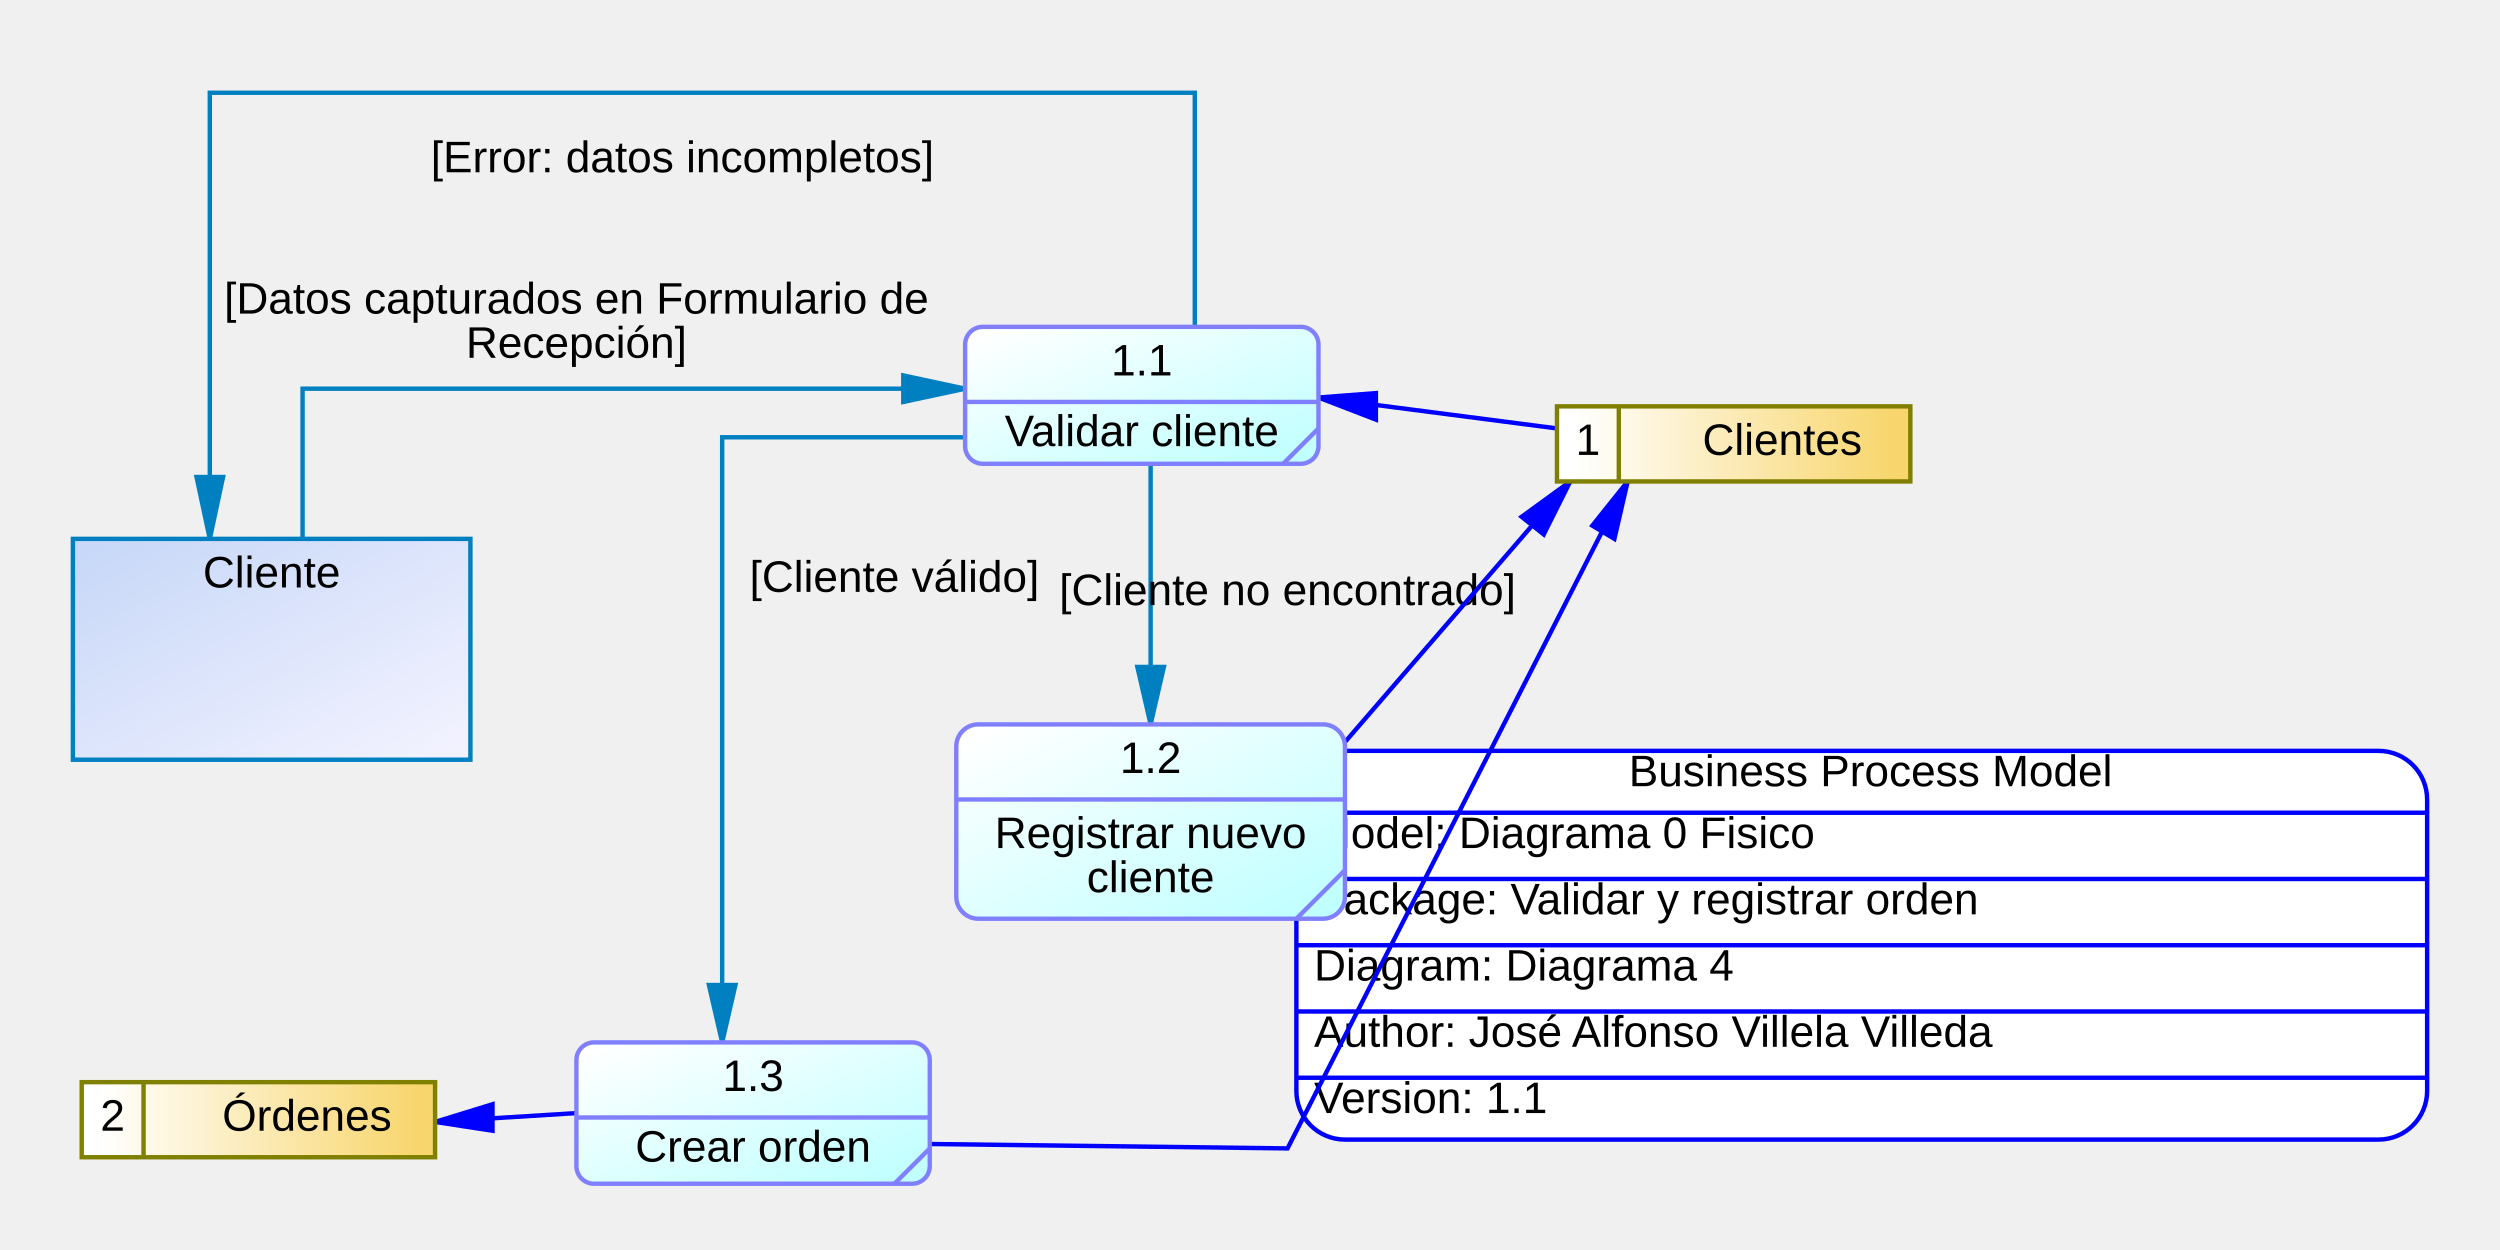
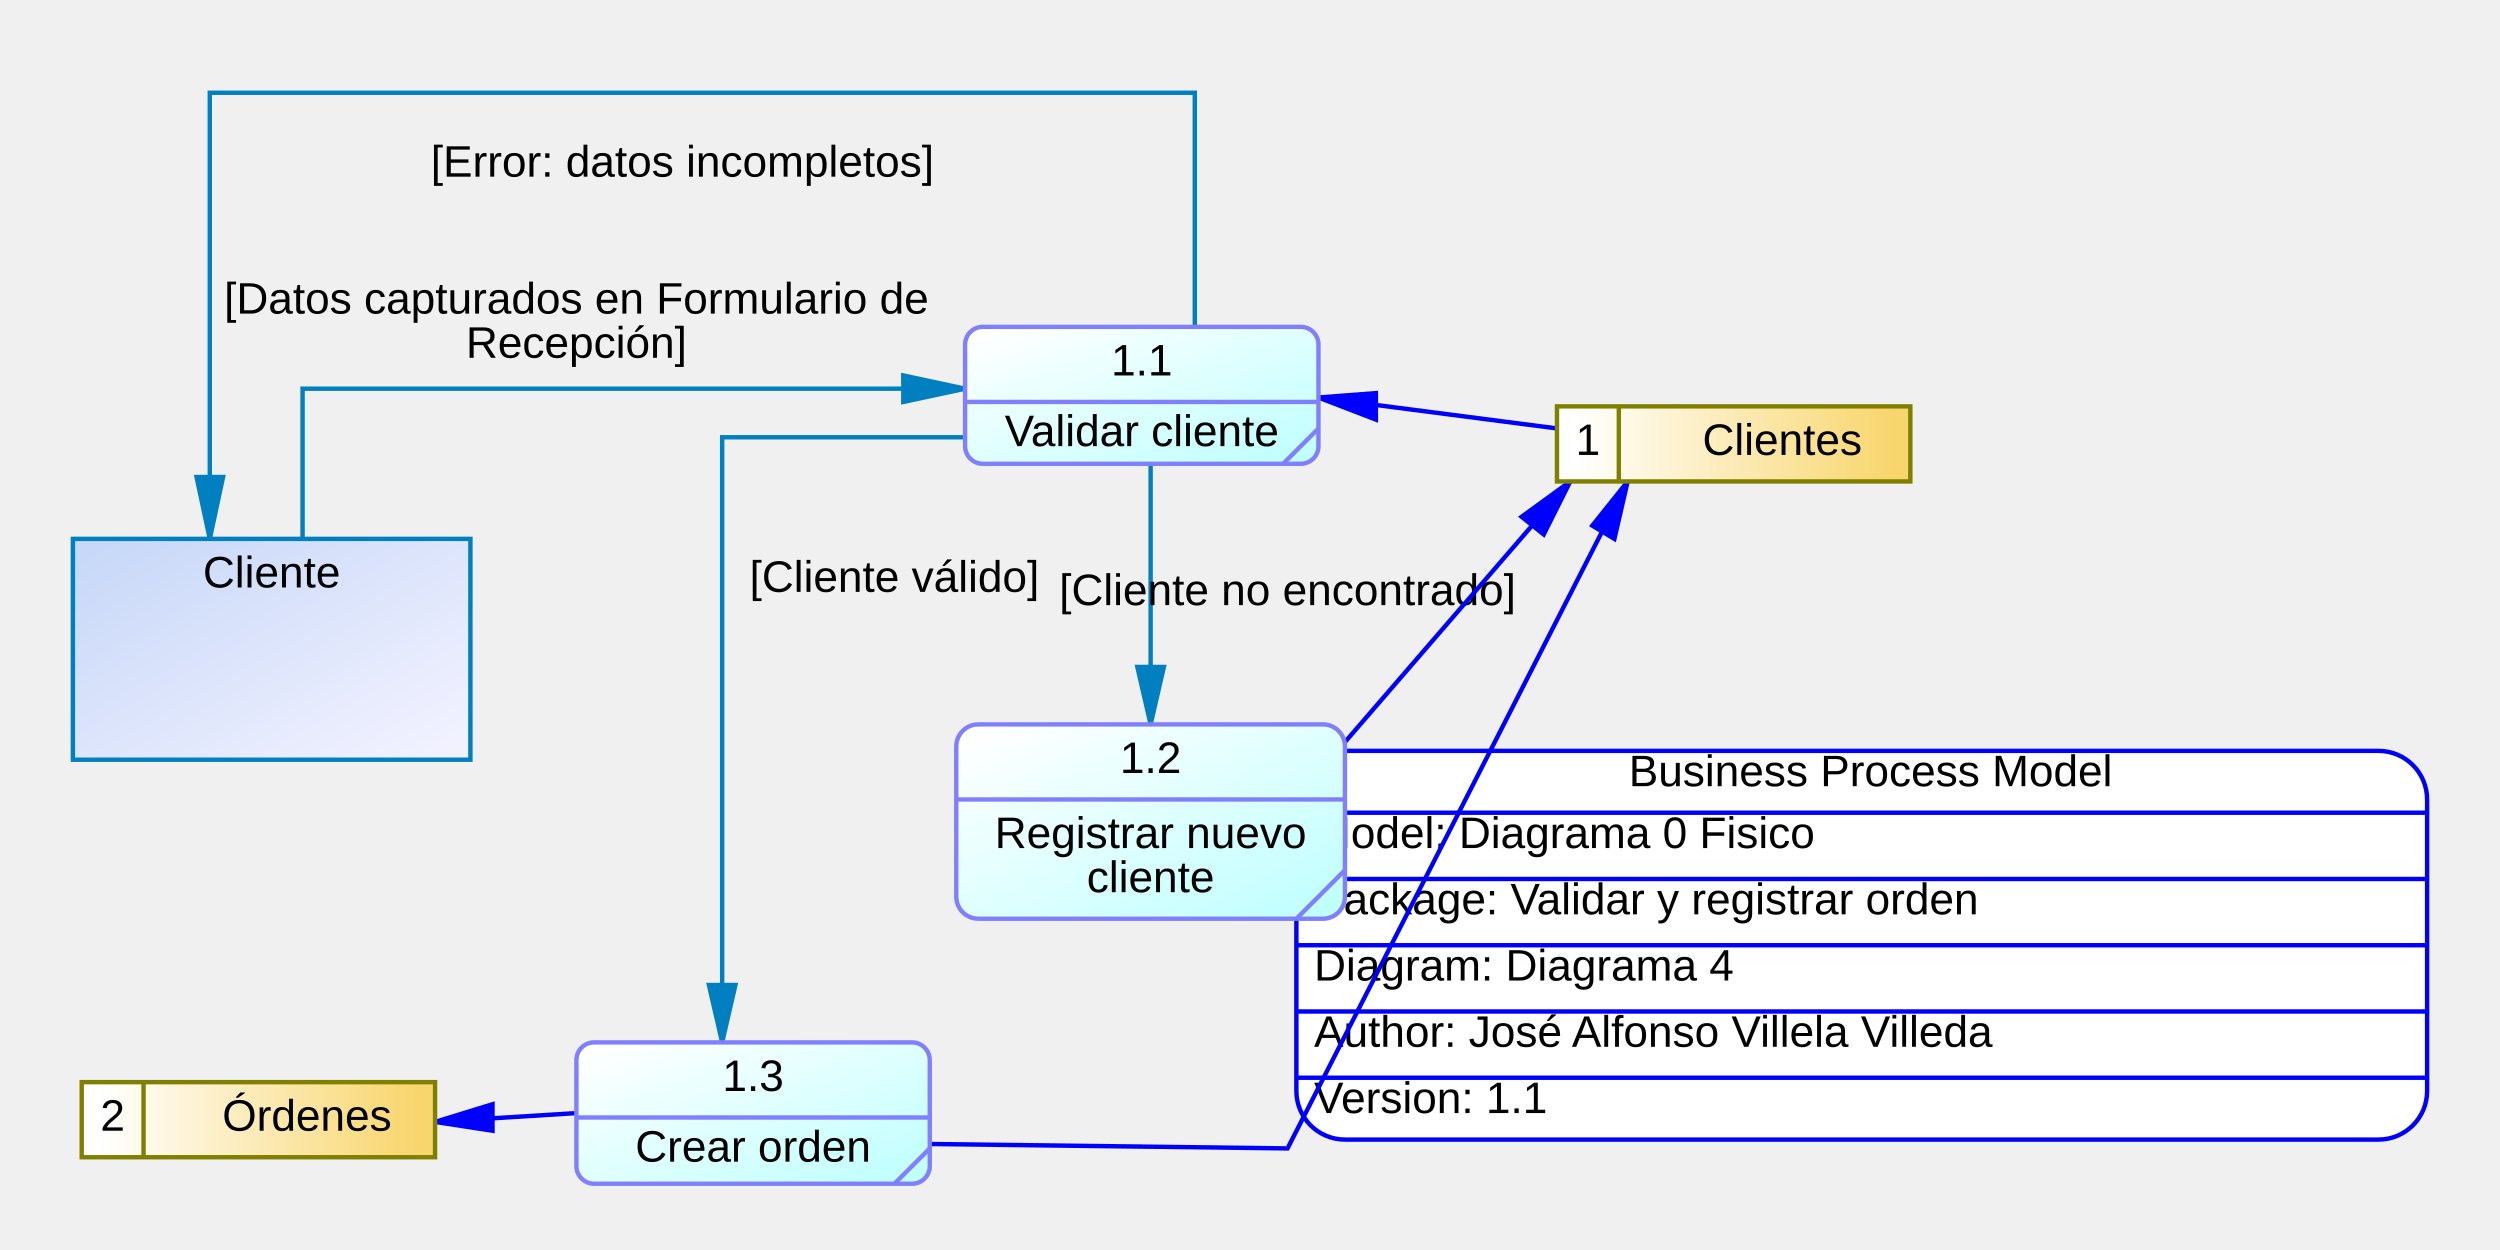
<svg xmlns="http://www.w3.org/2000/svg" xmlns:xlink="http://www.w3.org/1999/xlink" width="148mm" height="74mm" version="1.1" viewBox="0 0 563 283">
  <rect x="292" y="170" rx="11" ry="11" fill="#ffffff" width="256" height="88" stroke="#0000ff" stroke-width="1" />
  <text x="422" y="178" fill="#000000" font-size="10" font-family="'Arial Unicode MS','Arial'" text-anchor="middle">Business Process Model</text>
  <text x="296" y="192" fill="#000000" font-size="10" font-family="'Arial Unicode MS','Arial'" text-anchor="start">Model: Diagrama 0 Fisico</text>
  <text x="296" y="207" fill="#000000" font-size="10" font-family="'Arial Unicode MS','Arial'" text-anchor="start">Package: Validar y registrar orden</text>
  <text x="296" y="222" fill="#000000" font-size="10" font-family="'Arial Unicode MS','Arial'" text-anchor="start">Diagram: Diagrama 4</text>
  <text x="296" y="237" fill="#000000" font-size="10" font-family="'Arial Unicode MS','Arial'" text-anchor="start">Author: José Alfonso Villela Villeda</text>
  <text x="296" y="252" fill="#000000" font-size="10" font-family="'Arial Unicode MS','Arial'" text-anchor="start">Version: 1.1</text>
  <line x1="292" x2="548" y1="244" y2="244" stroke="#0000ff" stroke-width="1" />
  <line x1="292" x2="548" y1="229" y2="229" stroke="#0000ff" stroke-width="1" />
  <line x1="292" x2="548" y1="214" y2="214" stroke="#0000ff" stroke-width="1" />
  <line x1="292" x2="548" y1="199" y2="199" stroke="#0000ff" stroke-width="1" />
  <line x1="292" x2="548" y1="184" y2="184" stroke="#0000ff" stroke-width="1" />
-   <a target="_parent" xlink:href="Repo43.htm#3">
+   <a target="_parent" xlink:href="Repo44.htm#3">
    <polyline fill="none" points="67,122 67,88 217,88" stroke="#0080c0" stroke-width="1" />
    <polygon fill="#0080c0" points="217,88 203,91 203,85" stroke="#0080c0" stroke-width="1" stroke-linejoin="miter" />
    <text x="129" y="71" fill="#000000" font-size="10" font-family="'Arial Unicode MS','Arial'" text-anchor="middle">[Datos capturados en Formulario de</text>
    <text x="129" y="81" fill="#000000" font-size="10" font-family="'Arial Unicode MS','Arial'" text-anchor="middle"> Recepción]</text>
  </a>
  <polyline fill="none" points="297,90 351,97" stroke="#0000ff" stroke-width="1" />
  <polygon fill="#0000ff" points="297,90 310,89 310,95" stroke="#0000ff" stroke-width="1" stroke-linejoin="miter" />
-   <a target="_parent" xlink:href="Repo40.htm#11">
+   <a target="_parent" xlink:href="Repo41.htm#11">
    <polyline fill="none" points="259,105 259,164" stroke="#0080c0" stroke-width="1" />
    <polygon fill="#0080c0" points="259,164 256,151 262,151" stroke="#0080c0" stroke-width="1" stroke-linejoin="miter" />
    <text x="290" y="137" fill="#000000" font-size="10" font-family="'Arial Unicode MS','Arial'" text-anchor="middle">[Cliente no encontrado]</text>
  </a>
  <polyline fill="none" points="303,168 354,109" stroke="#0000ff" stroke-width="1" />
  <polygon fill="#0000ff" points="354,109 348,121 343,117" stroke="#0000ff" stroke-width="1" stroke-linejoin="miter" />
-   <a target="_parent" xlink:href="Repo41.htm#3">
+   <a target="_parent" xlink:href="Repo42.htm#3">
    <polyline fill="none" points="217,99 162,99 162,236" stroke="#0080c0" stroke-width="1" />
    <polygon fill="#0080c0" points="162,236 159,223 165,223" stroke="#0080c0" stroke-width="1" stroke-linejoin="miter" />
    <text x="201" y="134" fill="#000000" font-size="10" font-family="'Arial Unicode MS','Arial'" text-anchor="middle">[Cliente válido]</text>
  </a>
  <polyline fill="none" points="209,259 290,260 367,109" stroke="#0000ff" stroke-width="1" />
  <polygon fill="#0000ff" points="367,109 364,122 359,119" stroke="#0000ff" stroke-width="1" stroke-linejoin="miter" />
  <polyline fill="none" points="129,252 97,254" stroke="#0000ff" stroke-width="1" />
  <polygon fill="#0000ff" points="97,254 110,250 110,256" stroke="#0000ff" stroke-width="1" stroke-linejoin="miter" />
  <polyline fill="none" points="269,74 269,21 46,21 46,122" stroke="#0080c0" stroke-width="1" />
  <polygon fill="#0080c0" points="46,122 43,108 49,108" stroke="#0080c0" stroke-width="1" stroke-linejoin="miter" />
-   <text x="153" y="39" fill="#000000" font-size="10" font-family="'Arial Unicode MS','Arial'" text-anchor="middle">[Error: datos incompletos]</text>
-   <a target="_parent" xlink:href="Repo40.htm#9">
+   <text x="153" y="40" fill="#000000" font-size="10" font-family="'Arial Unicode MS','Arial'" text-anchor="middle">[Error: datos incompletos]</text>
+   <a target="_parent" xlink:href="Repo34.htm#9">
    <defs>
      <linearGradient id="Gradient1" x1="0%" x2="100%" y1="0%" y2="100%" gradientUnits="objectBoundingBox">
        <stop offset="5%" stop-color="#c8d8f8" />
        <stop offset="95%" stop-color="#f2f2ff" />
      </linearGradient>
    </defs>
    <rect x="15" y="122" fill="url(#Gradient1)" width="90" height="50" stroke="#0080c0" stroke-width="1" />
    <text x="60" y="133" fill="#000000" font-size="10" font-family="'Arial Unicode MS','Arial'" text-anchor="middle">Cliente</text>
  </a>
  <defs>
    <linearGradient id="Gradient2" x1="0%" x2="100%" y1="0%" y2="0%" gradientUnits="objectBoundingBox">
      <stop offset="5%" stop-color="#ffffff" />
      <stop offset="95%" stop-color="#f8d66d" />
    </linearGradient>
  </defs>
  <rect x="351" y="92" fill="url(#Gradient2)" width="80" height="17" stroke="#808000" stroke-width="1" />
  <line x1="365" x2="365" y1="92" y2="109" stroke="#808000" stroke-width="1" />
  <text x="358" y="103" fill="#000000" font-size="10" font-family="'Arial Unicode MS','Arial'" text-anchor="middle">1</text>
  <text x="402" y="103" fill="#000000" font-size="10" font-family="'Arial Unicode MS','Arial'" text-anchor="middle">Clientes</text>
  <defs>
    <linearGradient id="Gradient3" x1="0%" x2="100%" y1="0%" y2="0%" gradientUnits="objectBoundingBox">
      <stop offset="5%" stop-color="#ffffff" />
      <stop offset="95%" stop-color="#f8d66d" />
    </linearGradient>
  </defs>
  <rect x="17" y="245" fill="url(#Gradient3)" width="80" height="17" stroke="#808000" stroke-width="1" />
  <line x1="31" x2="31" y1="245" y2="262" stroke="#808000" stroke-width="1" />
  <text x="24" y="256" fill="#000000" font-size="10" font-family="'Arial Unicode MS','Arial'" text-anchor="middle">2</text>
  <text x="68" y="256" fill="#000000" font-size="10" font-family="'Arial Unicode MS','Arial'" text-anchor="middle">Órdenes</text>
-   <a target="_parent" xlink:href="Repo43.htm#1">
+   <a target="_parent" xlink:href="Repo44.htm#1">
    <defs>
      <linearGradient id="Gradient4" x1="0%" x2="100%" y1="0%" y2="100%" gradientUnits="objectBoundingBox">
        <stop offset="5%" stop-color="#ffffff" />
        <stop offset="95%" stop-color="#c0ffff" />
      </linearGradient>
    </defs>
    <rect x="217" y="74" rx="4" ry="4" fill="url(#Gradient4)" width="80" height="31" stroke="#8080ff" stroke-width="1" />
    <line x1="289" x2="297" y1="105" y2="97" stroke="#8080ff" stroke-width="1" />
    <text x="257" y="85" fill="#000000" font-size="10" font-family="'Arial Unicode MS','Arial'" text-anchor="middle">1.1</text>
    <line x1="217" x2="297" y1="91" y2="91" stroke="#8080ff" stroke-width="1" />
    <text x="257" y="101" fill="#000000" font-size="10" font-family="'Arial Unicode MS','Arial'" text-anchor="middle">Validar cliente</text>
  </a>
-   <a target="_parent" xlink:href="Repo42.htm#1">
+   <a target="_parent" xlink:href="Repo43.htm#1">
    <defs>
      <linearGradient id="Gradient5" x1="0%" x2="100%" y1="0%" y2="100%" gradientUnits="objectBoundingBox">
        <stop offset="5%" stop-color="#ffffff" />
        <stop offset="95%" stop-color="#c0ffff" />
      </linearGradient>
    </defs>
    <rect x="215" y="164" rx="5" ry="5" fill="url(#Gradient5)" width="88" height="44" stroke="#8080ff" stroke-width="1" />
    <line x1="292" x2="303" y1="208" y2="197" stroke="#8080ff" stroke-width="1" />
    <text x="259" y="175" fill="#000000" font-size="10" font-family="'Arial Unicode MS','Arial'" text-anchor="middle">1.2</text>
    <line x1="215" x2="303" y1="181" y2="181" stroke="#8080ff" stroke-width="1" />
    <text x="259" y="192" fill="#000000" font-size="10" font-family="'Arial Unicode MS','Arial'" text-anchor="middle">Registrar nuevo </text>
    <text x="259" y="202" fill="#000000" font-size="10" font-family="'Arial Unicode MS','Arial'" text-anchor="middle">cliente</text>
  </a>
-   <a target="_parent" xlink:href="Repo41.htm#1">
+   <a target="_parent" xlink:href="Repo42.htm#1">
    <defs>
      <linearGradient id="Gradient6" x1="0%" x2="100%" y1="0%" y2="100%" gradientUnits="objectBoundingBox">
        <stop offset="5%" stop-color="#ffffff" />
        <stop offset="95%" stop-color="#c0ffff" />
      </linearGradient>
    </defs>
    <rect x="129" y="236" rx="4" ry="4" fill="url(#Gradient6)" width="80" height="32" stroke="#8080ff" stroke-width="1" />
    <line x1="201" x2="209" y1="268" y2="260" stroke="#8080ff" stroke-width="1" />
    <text x="169" y="247" fill="#000000" font-size="10" font-family="'Arial Unicode MS','Arial'" text-anchor="middle">1.3</text>
    <line x1="129" x2="209" y1="253" y2="253" stroke="#8080ff" stroke-width="1" />
    <text x="169" y="263" fill="#000000" font-size="10" font-family="'Arial Unicode MS','Arial'" text-anchor="middle">Crear orden</text>
  </a>
</svg>
